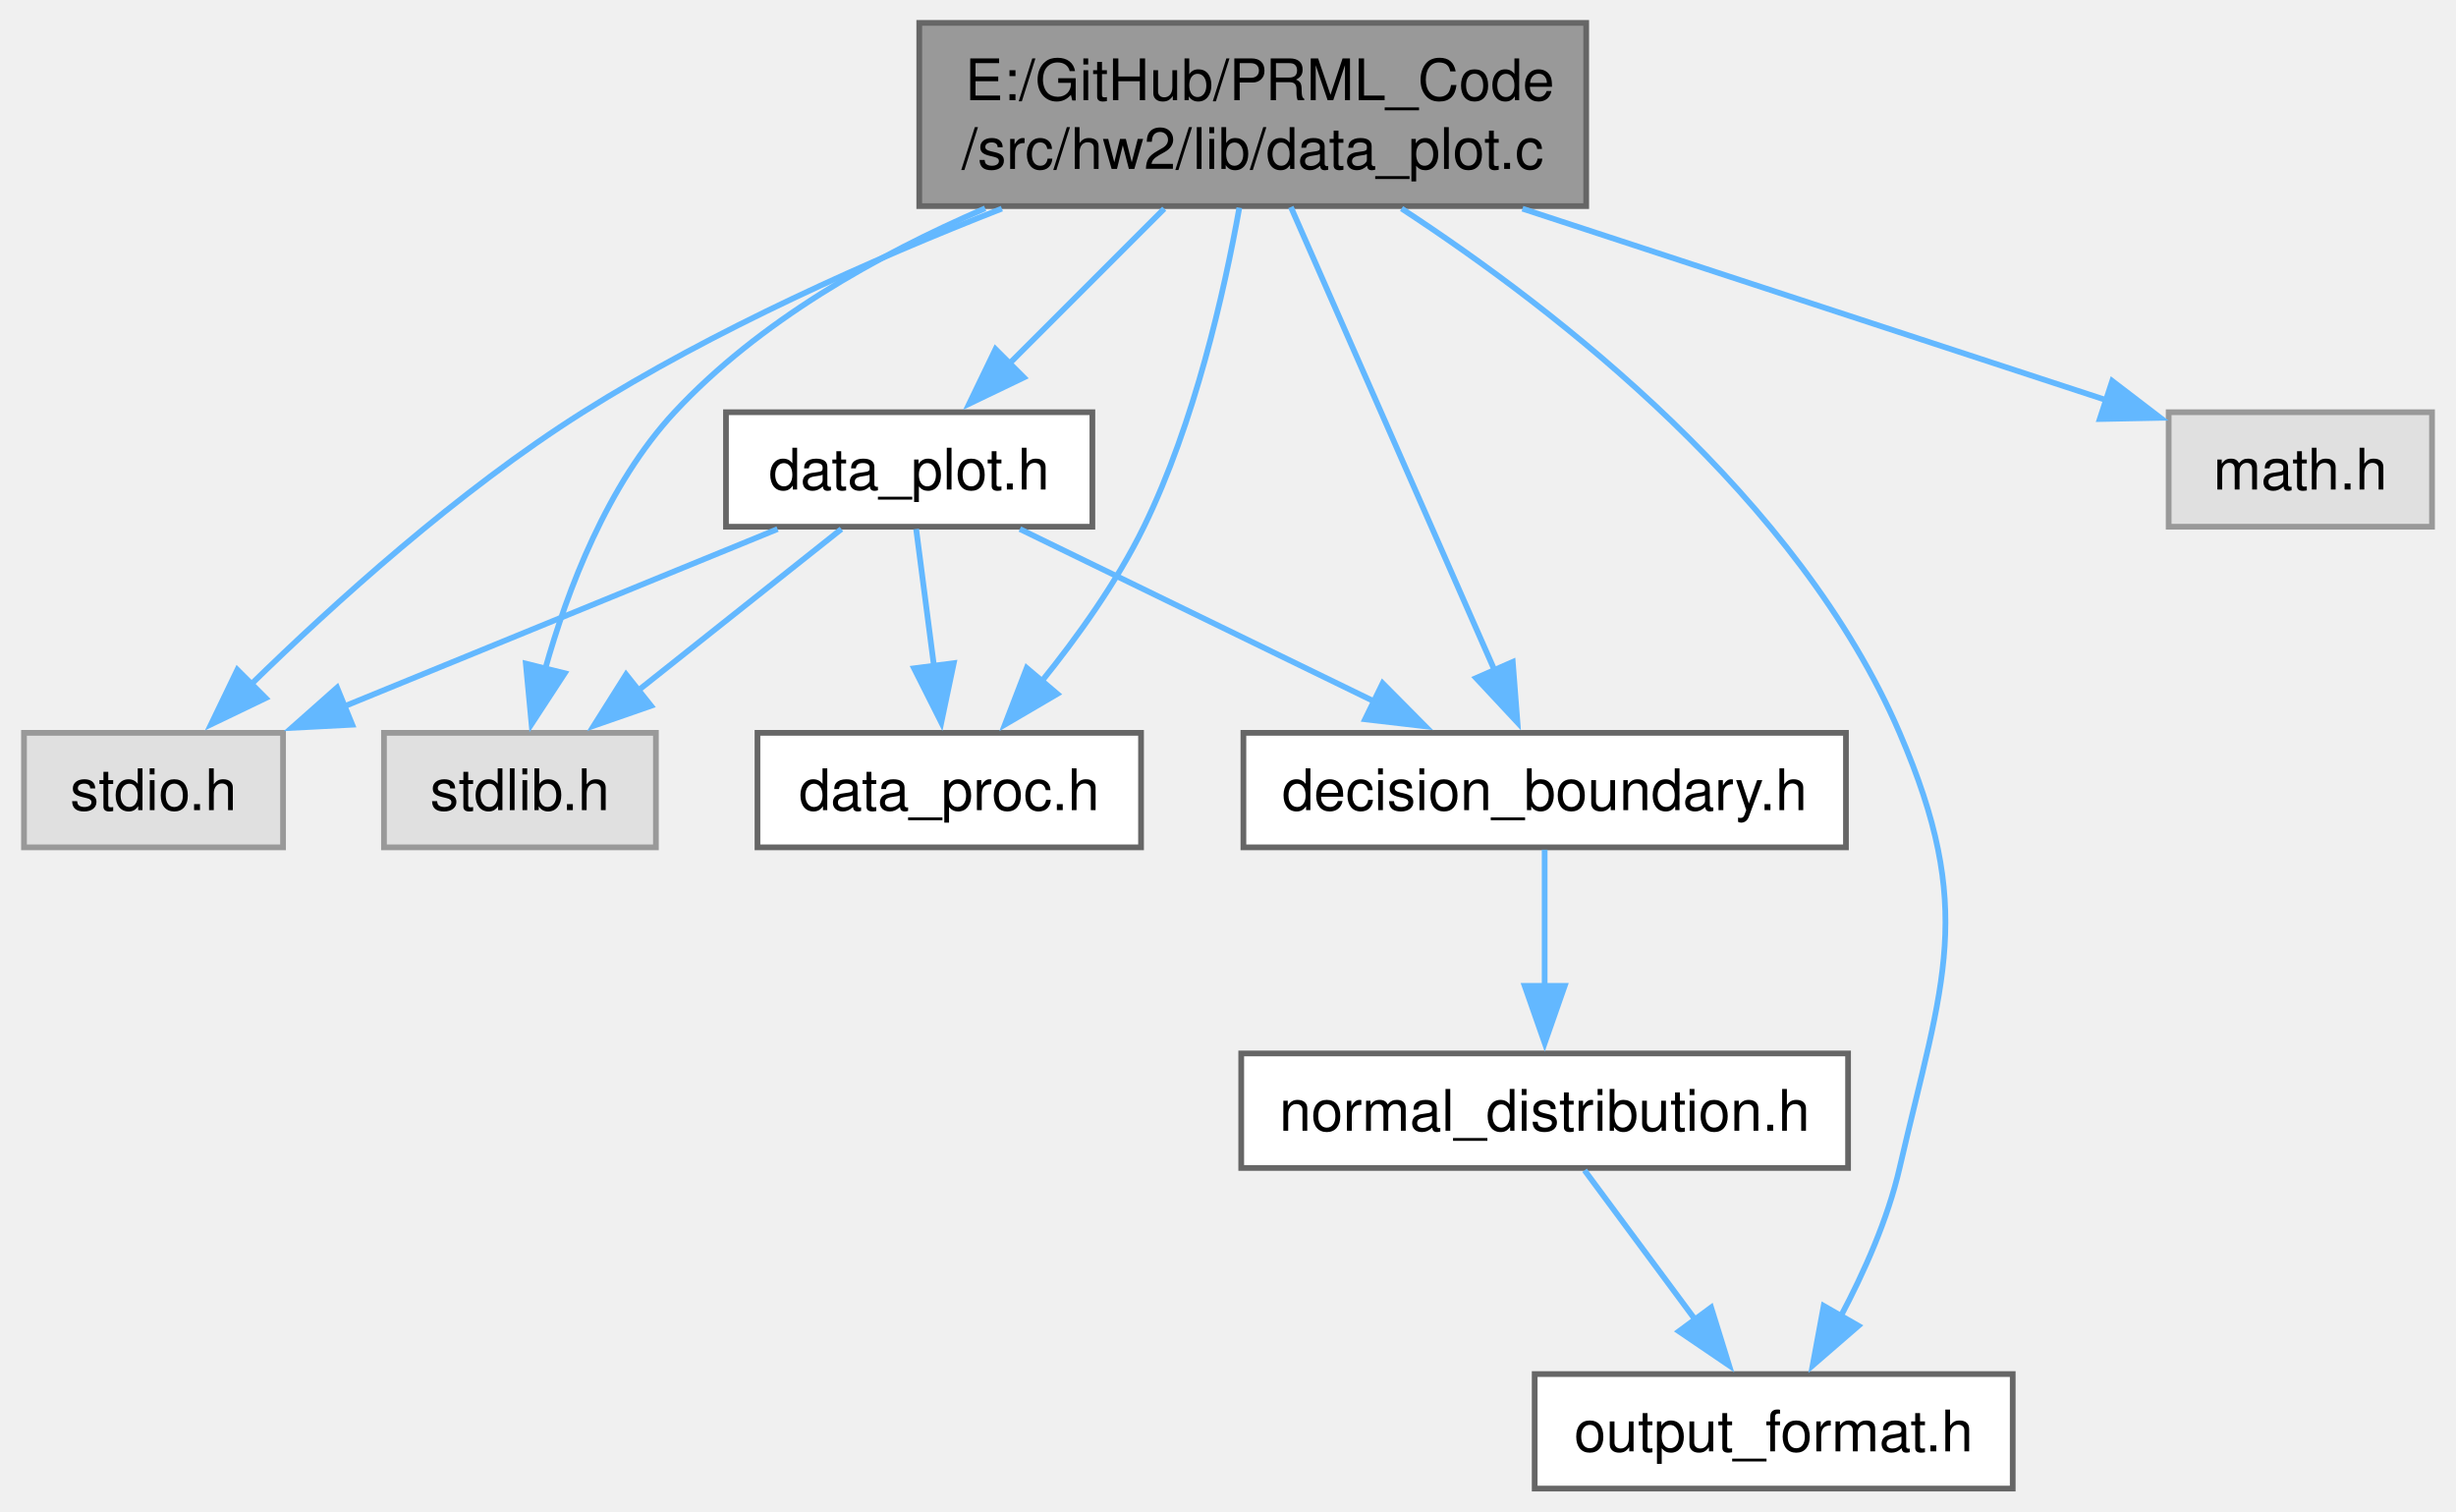
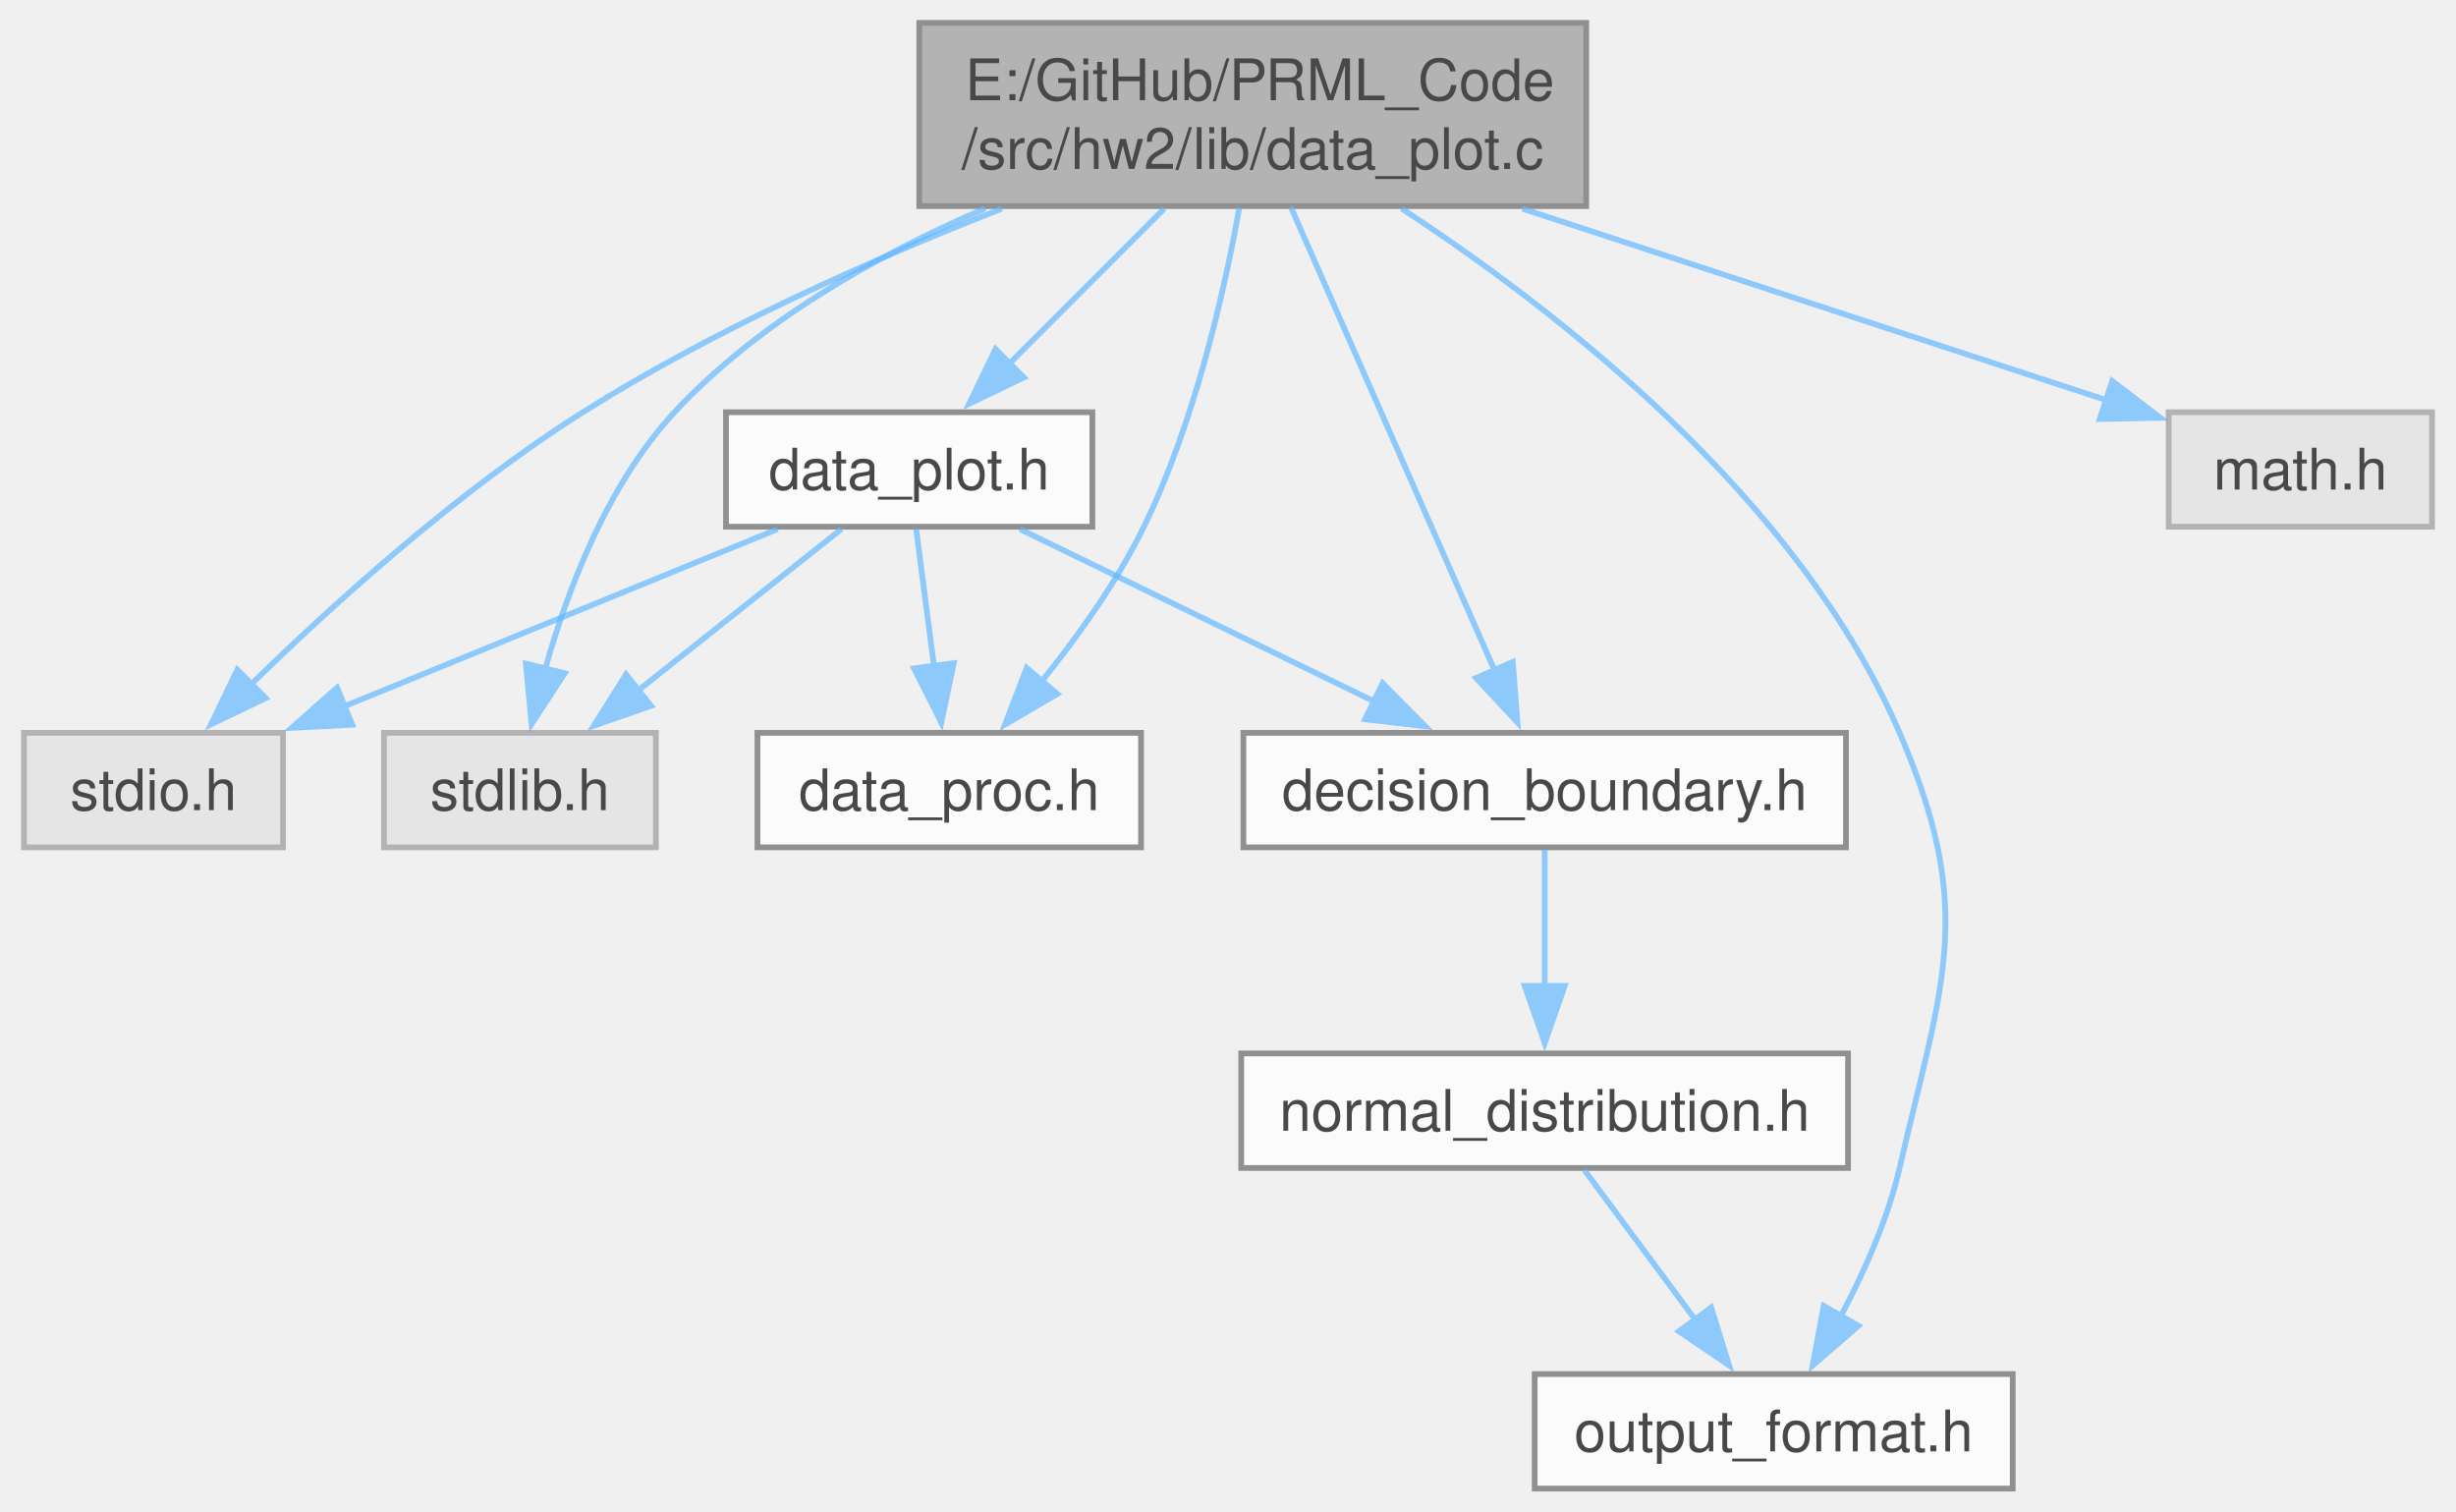
<svg xmlns="http://www.w3.org/2000/svg" xmlns:xlink="http://www.w3.org/1999/xlink" width="429pt" height="264pt" viewBox="0.00 0.00 428.62 264.00">
-   <g id="graph0" class="graph" transform="scale(1 1) rotate(0) translate(4 260)">
-     <g id="Node000001" class="node">
-       <g id="a_Node000001">
-         <a xlink:title=" ">
-           <polygon fill="#999999" stroke="#666666" points="272.88,-256 156.38,-256 156.38,-224 272.88,-224 272.88,-256" />
-           <text text-anchor="start" x="164.38" y="-242.5" font-family="Helvetica,sans-Serif" font-size="10.00">E:/GitHub/PRML_Code</text>
-           <text text-anchor="middle" x="214.62" y="-230.5" font-family="Helvetica,sans-Serif" font-size="10.00">/src/hw2/lib/data_plot.c</text>
-         </a>
+   <svg id="main" version="1.1" xml:space="preserve">
+     <style type="text/css">
+ .node, .edge {opacity: 0.7;}
+ .node.selected, .edge.selected {opacity: 1;}
+ .edge:hover path { stroke: red; }
+ .edge:hover polygon { stroke: red; fill: red; }
+ </style>
+     <svg id="graph" class="graph">
+       <g id="graph0" class="graph" transform="scale(1 1) rotate(0) translate(4 260)">
+         <g id="Node000001" class="node">
+           <g id="a_Node000001">
+             <a xlink:title=" ">
+               <polygon fill="#999999" stroke="#666666" points="272.88,-256 156.38,-256 156.38,-224 272.88,-224 272.88,-256" />
+               <text text-anchor="start" x="164.38" y="-242.5" font-family="Helvetica,sans-Serif" font-size="10.00">E:/GitHub/PRML_Code</text>
+               <text text-anchor="middle" x="214.62" y="-230.5" font-family="Helvetica,sans-Serif" font-size="10.00">/src/hw2/lib/data_plot.c</text>
+             </a>
+           </g>
+         </g>
+         <g id="Node000002" class="node">
+           <g id="a_Node000002">
+             <a xlink:title=" ">
+               <polygon fill="#e0e0e0" stroke="#999999" points="45.25,-132 0,-132 0,-112 45.25,-112 45.25,-132" />
+               <text text-anchor="middle" x="22.62" y="-118.5" font-family="Helvetica,sans-Serif" font-size="10.00">stdio.h</text>
+             </a>
+           </g>
+         </g>
+         <g id="edge1_Node000001_Node000002" class="edge">
+           <g id="a_edge1_Node000001_Node000002">
+             <a xlink:title=" ">
+               <path fill="none" stroke="#63b8ff" d="M170.81,-223.56C148.14,-214.68 120.49,-202.42 97.62,-188 75.9,-174.3 54.05,-154.52 39.58,-140.38" />
+               <polygon fill="#63b8ff" stroke="#63b8ff" points="42.22,-138.07 32.67,-133.48 37.27,-143.02 42.22,-138.07" />
+             </a>
+           </g>
+         </g>
+         <g id="Node000003" class="node">
+           <g id="a_Node000003">
+             <a xlink:title=" ">
+               <polygon fill="#e0e0e0" stroke="#999999" points="110.38,-132 62.88,-132 62.88,-112 110.38,-112 110.38,-132" />
+               <text text-anchor="middle" x="86.62" y="-118.5" font-family="Helvetica,sans-Serif" font-size="10.00">stdlib.h</text>
+             </a>
+           </g>
+         </g>
+         <g id="edge2_Node000001_Node000003" class="edge">
+           <g id="a_edge2_Node000001_Node000003">
+             <a xlink:title=" ">
+               <path fill="none" stroke="#63b8ff" d="M167.89,-223.61C149.04,-215.48 128.33,-203.83 113.62,-188 101.92,-175.4 94.92,-157 91,-142.99" />
+               <polygon fill="#63b8ff" stroke="#63b8ff" points="94.46,-142.41 88.66,-133.54 87.66,-144.09 94.46,-142.41" />
+             </a>
+           </g>
+         </g>
+         <g id="Node000004" class="node">
+           <g id="a_Node000004">
+             <a xlink:title=" ">
+               <polygon fill="#e0e0e0" stroke="#999999" points="420.62,-188 374.62,-188 374.62,-168 420.62,-168 420.62,-188" />
+               <text text-anchor="middle" x="397.62" y="-174.5" font-family="Helvetica,sans-Serif" font-size="10.00">math.h</text>
+             </a>
+           </g>
+         </g>
+         <g id="edge3_Node000001_Node000004" class="edge">
+           <g id="a_edge3_Node000001_Node000004">
+             <a xlink:title=" ">
+               <path fill="none" stroke="#63b8ff" d="M261.75,-223.55C293.73,-213.07 335.24,-199.45 363.92,-190.05" />
+               <polygon fill="#63b8ff" stroke="#63b8ff" points="364.76,-193.46 373.17,-187.02 362.58,-186.81 364.76,-193.46" />
+             </a>
+           </g>
+         </g>
+         <g id="Node000005" class="node">
+           <g id="a_Node000005">
+             <a xlink:href="hw2_2lib_2data__plot_8h.html" target="_top" xlink:title="Plotting functions for data.">
+               <polygon fill="white" stroke="#666666" points="186.62,-188 122.62,-188 122.62,-168 186.62,-168 186.62,-188" />
+               <text text-anchor="middle" x="154.62" y="-174.5" font-family="Helvetica,sans-Serif" font-size="10.00">data_plot.h</text>
+             </a>
+           </g>
+         </g>
+         <g id="edge4_Node000001_Node000005" class="edge">
+           <g id="a_edge4_Node000001_Node000005">
+             <a xlink:title=" ">
+               <path fill="none" stroke="#63b8ff" d="M199.17,-223.55C190.84,-215.22 180.53,-204.91 171.93,-196.3" />
+               <polygon fill="#63b8ff" stroke="#63b8ff" points="174.65,-194.07 165.1,-189.48 169.7,-199.02 174.65,-194.07" />
+             </a>
+           </g>
+         </g>
+         <g id="Node000006" class="node">
+           <g id="a_Node000006">
+             <a xlink:href="hw2_2lib_2data__proc_8h.html" target="_top" xlink:title="Data processing functions for hw2.">
+               <polygon fill="white" stroke="#666666" points="195.12,-132 128.12,-132 128.12,-112 195.12,-112 195.12,-132" />
+               <text text-anchor="middle" x="161.62" y="-118.5" font-family="Helvetica,sans-Serif" font-size="10.00">data_proc.h</text>
+             </a>
+           </g>
+         </g>
+         <g id="edge11_Node000001_Node000006" class="edge">
+           <g id="a_edge11_Node000001_Node000006">
+             <a xlink:title=" ">
+               <path fill="none" stroke="#63b8ff" d="M212.29,-223.72C209.64,-208.92 204.47,-186.12 195.62,-168 190.92,-158.37 184.02,-148.74 177.67,-140.88" />
+               <polygon fill="#63b8ff" stroke="#63b8ff" points="180.49,-138.8 171.34,-133.44 175.15,-143.33 180.49,-138.8" />
+             </a>
+           </g>
+         </g>
+         <g id="Node000007" class="node">
+           <g id="a_Node000007">
+             <a xlink:href="hw2_2lib_2decision__boundary_8h.html" target="_top" xlink:title="Decision boundary functions.">
+               <polygon fill="white" stroke="#666666" points="318.25,-132 213,-132 213,-112 318.25,-112 318.25,-132" />
+               <text text-anchor="middle" x="265.62" y="-118.5" font-family="Helvetica,sans-Serif" font-size="10.00">decision_boundary.h</text>
+             </a>
+           </g>
+         </g>
+         <g id="edge13_Node000001_Node000007" class="edge">
+           <g id="a_edge13_Node000001_Node000007">
+             <a xlink:title=" ">
+               <path fill="none" stroke="#63b8ff" d="M221.29,-223.84C230.44,-203.03 246.89,-165.61 256.98,-142.67" />
+               <polygon fill="#63b8ff" stroke="#63b8ff" points="260.05,-144.39 260.87,-133.82 253.64,-141.57 260.05,-144.39" />
+             </a>
+           </g>
+         </g>
+         <g id="Node000009" class="node">
+           <g id="a_Node000009">
+             <a xlink:href="hw2_2lib_2output__format_8h.html" target="_top" xlink:title="Output format struct for color printing (charactors)">
+               <polygon fill="white" stroke="#666666" points="347.38,-20 263.88,-20 263.88,0 347.38,0 347.38,-20" />
+               <text text-anchor="middle" x="305.62" y="-6.5" font-family="Helvetica,sans-Serif" font-size="10.00">output_format.h</text>
+             </a>
+           </g>
+         </g>
+         <g id="edge12_Node000001_Node000009" class="edge">
+           <g id="a_edge12_Node000001_Node000009">
+             <a xlink:title=" ">
+               <path fill="none" stroke="#63b8ff" d="M240.63,-223.57C268.16,-205.56 310.01,-172.95 327.62,-132 340.98,-100.97 335.24,-88.91 327.62,-56 325.55,-47.02 321.42,-37.76 317.29,-29.99" />
+               <polygon fill="#63b8ff" stroke="#63b8ff" points="320.43,-28.43 312.43,-21.5 314.36,-31.91 320.43,-28.43" />
+             </a>
+           </g>
+         </g>
+         <g id="edge5_Node000005_Node000002" class="edge">
+           <g id="a_edge5_Node000005_Node000002">
+             <a xlink:title=" ">
+               <path fill="none" stroke="#63b8ff" d="M131.63,-167.59C110.72,-159.04 79.6,-146.31 55.95,-136.63" />
+               <polygon fill="#63b8ff" stroke="#63b8ff" points="57.34,-133.42 46.76,-132.87 54.69,-139.9 57.34,-133.42" />
+             </a>
+           </g>
+         </g>
+         <g id="edge6_Node000005_Node000003" class="edge">
+           <g id="a_edge6_Node000005_Node000003">
+             <a xlink:title=" ">
+               <path fill="none" stroke="#63b8ff" d="M142.78,-167.59C132.93,-159.77 118.69,-148.46 107.02,-139.19" />
+               <polygon fill="#63b8ff" stroke="#63b8ff" points="109.53,-136.72 99.52,-133.24 105.17,-142.2 109.53,-136.72" />
+             </a>
+           </g>
+         </g>
+         <g id="edge7_Node000005_Node000006" class="edge">
+           <g id="a_edge7_Node000005_Node000006">
+             <a xlink:title=" ">
+               <path fill="none" stroke="#63b8ff" d="M155.84,-167.59C156.71,-160.93 157.9,-151.75 158.98,-143.44" />
+               <polygon fill="#63b8ff" stroke="#63b8ff" points="162.41,-144.17 160.23,-133.8 155.47,-143.27 162.41,-144.17" />
+             </a>
+           </g>
+         </g>
+         <g id="edge8_Node000005_Node000007" class="edge">
+           <g id="a_edge8_Node000005_Node000007">
+             <a xlink:title=" ">
+               <path fill="none" stroke="#63b8ff" d="M173.96,-167.59C191.04,-159.28 216.23,-147.03 235.88,-137.47" />
+               <polygon fill="#63b8ff" stroke="#63b8ff" points="237.32,-140.66 244.78,-133.14 234.25,-134.37 237.32,-140.66" />
+             </a>
+           </g>
+         </g>
+         <g id="Node000008" class="node">
+           <g id="a_Node000008">
+             <a xlink:href="hw2_2lib_2normal__distribution_8h.html" target="_top" xlink:title="Normal distribution functions.">
+               <polygon fill="white" stroke="#666666" points="318.62,-76 212.62,-76 212.62,-56 318.62,-56 318.62,-76" />
+               <text text-anchor="middle" x="265.62" y="-62.5" font-family="Helvetica,sans-Serif" font-size="10.00">normal_distribution.h</text>
+             </a>
+           </g>
+         </g>
+         <g id="edge9_Node000007_Node000008" class="edge">
+           <g id="a_edge9_Node000007_Node000008">
+             <a xlink:title=" ">
+               <path fill="none" stroke="#63b8ff" d="M265.62,-111.59C265.62,-105.01 265.62,-95.96 265.62,-87.73" />
+               <polygon fill="#63b8ff" stroke="#63b8ff" points="269.13,-87.81 265.63,-77.81 262.13,-87.81 269.13,-87.81" />
+             </a>
+           </g>
+         </g>
+         <g id="edge10_Node000008_Node000009" class="edge">
+           <g id="a_edge10_Node000008_Node000009">
+             <a xlink:title=" ">
+               <path fill="none" stroke="#63b8ff" d="M272.59,-55.59C277.93,-48.39 285.45,-38.23 291.97,-29.43" />
+               <polygon fill="#63b8ff" stroke="#63b8ff" points="294.7,-31.63 297.84,-21.51 289.07,-27.47 294.7,-31.63" />
+             </a>
+           </g>
+         </g>
      </g>
-     </g>
-     <g id="Node000002" class="node">
-       <g id="a_Node000002">
-         <a xlink:title=" ">
-           <polygon fill="#e0e0e0" stroke="#999999" points="45.25,-132 0,-132 0,-112 45.25,-112 45.25,-132" />
-           <text text-anchor="middle" x="22.62" y="-118.5" font-family="Helvetica,sans-Serif" font-size="10.00">stdio.h</text>
-         </a>
-       </g>
-     </g>
-     <g id="edge1_Node000001_Node000002" class="edge">
-       <g id="a_edge1_Node000001_Node000002">
-         <a xlink:title=" ">
-           <path fill="none" stroke="#63b8ff" d="M170.81,-223.56C148.14,-214.68 120.49,-202.42 97.62,-188 75.9,-174.3 54.05,-154.52 39.58,-140.38" />
-           <polygon fill="#63b8ff" stroke="#63b8ff" points="42.22,-138.07 32.67,-133.48 37.27,-143.02 42.22,-138.07" />
-         </a>
-       </g>
-     </g>
-     <g id="Node000003" class="node">
-       <g id="a_Node000003">
-         <a xlink:title=" ">
-           <polygon fill="#e0e0e0" stroke="#999999" points="110.38,-132 62.88,-132 62.88,-112 110.38,-112 110.38,-132" />
-           <text text-anchor="middle" x="86.62" y="-118.5" font-family="Helvetica,sans-Serif" font-size="10.00">stdlib.h</text>
-         </a>
-       </g>
-     </g>
-     <g id="edge2_Node000001_Node000003" class="edge">
-       <g id="a_edge2_Node000001_Node000003">
-         <a xlink:title=" ">
-           <path fill="none" stroke="#63b8ff" d="M167.89,-223.61C149.04,-215.48 128.33,-203.83 113.62,-188 101.92,-175.4 94.92,-157 91,-142.99" />
-           <polygon fill="#63b8ff" stroke="#63b8ff" points="94.46,-142.41 88.66,-133.54 87.66,-144.09 94.46,-142.41" />
-         </a>
-       </g>
-     </g>
-     <g id="Node000004" class="node">
-       <g id="a_Node000004">
-         <a xlink:title=" ">
-           <polygon fill="#e0e0e0" stroke="#999999" points="420.62,-188 374.62,-188 374.62,-168 420.62,-168 420.62,-188" />
-           <text text-anchor="middle" x="397.62" y="-174.5" font-family="Helvetica,sans-Serif" font-size="10.00">math.h</text>
-         </a>
-       </g>
-     </g>
-     <g id="edge3_Node000001_Node000004" class="edge">
-       <g id="a_edge3_Node000001_Node000004">
-         <a xlink:title=" ">
-           <path fill="none" stroke="#63b8ff" d="M261.75,-223.55C293.73,-213.07 335.24,-199.45 363.92,-190.05" />
-           <polygon fill="#63b8ff" stroke="#63b8ff" points="364.76,-193.46 373.17,-187.02 362.58,-186.81 364.76,-193.46" />
-         </a>
-       </g>
-     </g>
-     <g id="Node000005" class="node">
-       <g id="a_Node000005">
-         <a xlink:href="hw2_2lib_2data__plot_8h.html" target="_top" xlink:title="Plotting functions for data.">
-           <polygon fill="white" stroke="#666666" points="186.62,-188 122.62,-188 122.62,-168 186.62,-168 186.62,-188" />
-           <text text-anchor="middle" x="154.62" y="-174.5" font-family="Helvetica,sans-Serif" font-size="10.00">data_plot.h</text>
-         </a>
-       </g>
-     </g>
-     <g id="edge4_Node000001_Node000005" class="edge">
-       <g id="a_edge4_Node000001_Node000005">
-         <a xlink:title=" ">
-           <path fill="none" stroke="#63b8ff" d="M199.17,-223.55C190.84,-215.22 180.53,-204.91 171.93,-196.3" />
-           <polygon fill="#63b8ff" stroke="#63b8ff" points="174.65,-194.07 165.1,-189.48 169.7,-199.02 174.65,-194.07" />
-         </a>
-       </g>
-     </g>
-     <g id="Node000006" class="node">
-       <g id="a_Node000006">
-         <a xlink:href="hw2_2lib_2data__proc_8h.html" target="_top" xlink:title="Data processing functions for hw2.">
-           <polygon fill="white" stroke="#666666" points="195.12,-132 128.12,-132 128.12,-112 195.12,-112 195.12,-132" />
-           <text text-anchor="middle" x="161.62" y="-118.5" font-family="Helvetica,sans-Serif" font-size="10.00">data_proc.h</text>
-         </a>
-       </g>
-     </g>
-     <g id="edge11_Node000001_Node000006" class="edge">
-       <g id="a_edge11_Node000001_Node000006">
-         <a xlink:title=" ">
-           <path fill="none" stroke="#63b8ff" d="M212.29,-223.72C209.64,-208.92 204.47,-186.12 195.62,-168 190.92,-158.37 184.02,-148.74 177.67,-140.88" />
-           <polygon fill="#63b8ff" stroke="#63b8ff" points="180.49,-138.8 171.34,-133.44 175.15,-143.33 180.49,-138.8" />
-         </a>
-       </g>
-     </g>
-     <g id="Node000007" class="node">
-       <g id="a_Node000007">
-         <a xlink:href="hw2_2lib_2decision__boundary_8h.html" target="_top" xlink:title="Decision boundary functions.">
-           <polygon fill="white" stroke="#666666" points="318.25,-132 213,-132 213,-112 318.25,-112 318.25,-132" />
-           <text text-anchor="middle" x="265.62" y="-118.5" font-family="Helvetica,sans-Serif" font-size="10.00">decision_boundary.h</text>
-         </a>
-       </g>
-     </g>
-     <g id="edge13_Node000001_Node000007" class="edge">
-       <g id="a_edge13_Node000001_Node000007">
-         <a xlink:title=" ">
-           <path fill="none" stroke="#63b8ff" d="M221.29,-223.84C230.44,-203.03 246.89,-165.61 256.98,-142.67" />
-           <polygon fill="#63b8ff" stroke="#63b8ff" points="260.05,-144.39 260.87,-133.82 253.64,-141.57 260.05,-144.39" />
-         </a>
-       </g>
-     </g>
-     <g id="Node000009" class="node">
-       <g id="a_Node000009">
-         <a xlink:href="hw2_2lib_2output__format_8h.html" target="_top" xlink:title="Output format struct for color printing (charactors)">
-           <polygon fill="white" stroke="#666666" points="347.38,-20 263.88,-20 263.88,0 347.38,0 347.38,-20" />
-           <text text-anchor="middle" x="305.62" y="-6.5" font-family="Helvetica,sans-Serif" font-size="10.00">output_format.h</text>
-         </a>
-       </g>
-     </g>
-     <g id="edge12_Node000001_Node000009" class="edge">
-       <g id="a_edge12_Node000001_Node000009">
-         <a xlink:title=" ">
-           <path fill="none" stroke="#63b8ff" d="M240.63,-223.57C268.16,-205.56 310.01,-172.95 327.62,-132 340.98,-100.97 335.24,-88.91 327.62,-56 325.55,-47.02 321.42,-37.76 317.29,-29.99" />
-           <polygon fill="#63b8ff" stroke="#63b8ff" points="320.43,-28.43 312.43,-21.5 314.36,-31.91 320.43,-28.43" />
-         </a>
-       </g>
-     </g>
-     <g id="edge5_Node000005_Node000002" class="edge">
-       <g id="a_edge5_Node000005_Node000002">
-         <a xlink:title=" ">
-           <path fill="none" stroke="#63b8ff" d="M131.63,-167.59C110.72,-159.04 79.6,-146.31 55.95,-136.63" />
-           <polygon fill="#63b8ff" stroke="#63b8ff" points="57.34,-133.42 46.76,-132.87 54.69,-139.9 57.34,-133.42" />
-         </a>
-       </g>
-     </g>
-     <g id="edge6_Node000005_Node000003" class="edge">
-       <g id="a_edge6_Node000005_Node000003">
-         <a xlink:title=" ">
-           <path fill="none" stroke="#63b8ff" d="M142.78,-167.59C132.93,-159.77 118.69,-148.46 107.02,-139.19" />
-           <polygon fill="#63b8ff" stroke="#63b8ff" points="109.53,-136.72 99.52,-133.24 105.17,-142.2 109.53,-136.72" />
-         </a>
-       </g>
-     </g>
-     <g id="edge7_Node000005_Node000006" class="edge">
-       <g id="a_edge7_Node000005_Node000006">
-         <a xlink:title=" ">
-           <path fill="none" stroke="#63b8ff" d="M155.84,-167.59C156.71,-160.93 157.9,-151.75 158.98,-143.44" />
-           <polygon fill="#63b8ff" stroke="#63b8ff" points="162.41,-144.17 160.23,-133.8 155.47,-143.27 162.41,-144.17" />
-         </a>
-       </g>
-     </g>
-     <g id="edge8_Node000005_Node000007" class="edge">
-       <g id="a_edge8_Node000005_Node000007">
-         <a xlink:title=" ">
-           <path fill="none" stroke="#63b8ff" d="M173.96,-167.59C191.04,-159.28 216.23,-147.03 235.88,-137.47" />
-           <polygon fill="#63b8ff" stroke="#63b8ff" points="237.32,-140.66 244.78,-133.14 234.25,-134.37 237.32,-140.66" />
-         </a>
-       </g>
-     </g>
-     <g id="Node000008" class="node">
-       <g id="a_Node000008">
-         <a xlink:href="hw2_2lib_2normal__distribution_8h.html" target="_top" xlink:title="Normal distribution functions.">
-           <polygon fill="white" stroke="#666666" points="318.62,-76 212.62,-76 212.62,-56 318.62,-56 318.62,-76" />
-           <text text-anchor="middle" x="265.62" y="-62.5" font-family="Helvetica,sans-Serif" font-size="10.00">normal_distribution.h</text>
-         </a>
-       </g>
-     </g>
-     <g id="edge9_Node000007_Node000008" class="edge">
-       <g id="a_edge9_Node000007_Node000008">
-         <a xlink:title=" ">
-           <path fill="none" stroke="#63b8ff" d="M265.62,-111.59C265.62,-105.01 265.62,-95.96 265.62,-87.73" />
-           <polygon fill="#63b8ff" stroke="#63b8ff" points="269.13,-87.81 265.63,-77.81 262.13,-87.81 269.13,-87.81" />
-         </a>
-       </g>
-     </g>
-     <g id="edge10_Node000008_Node000009" class="edge">
-       <g id="a_edge10_Node000008_Node000009">
-         <a xlink:title=" ">
-           <path fill="none" stroke="#63b8ff" d="M272.59,-55.59C277.93,-48.39 285.45,-38.23 291.97,-29.43" />
-           <polygon fill="#63b8ff" stroke="#63b8ff" points="294.7,-31.63 297.84,-21.51 289.07,-27.47 294.7,-31.63" />
-         </a>
-       </g>
-     </g>
-   </g>
+     </svg>
+   </svg>
+   <style type="text/css">
+ 
+ [data-mouse-over-selected='false'] { opacity: 0.7; }
+ [data-mouse-over-selected='true']  { opacity: 1.0; }
+ 
+ </style>
</svg>
